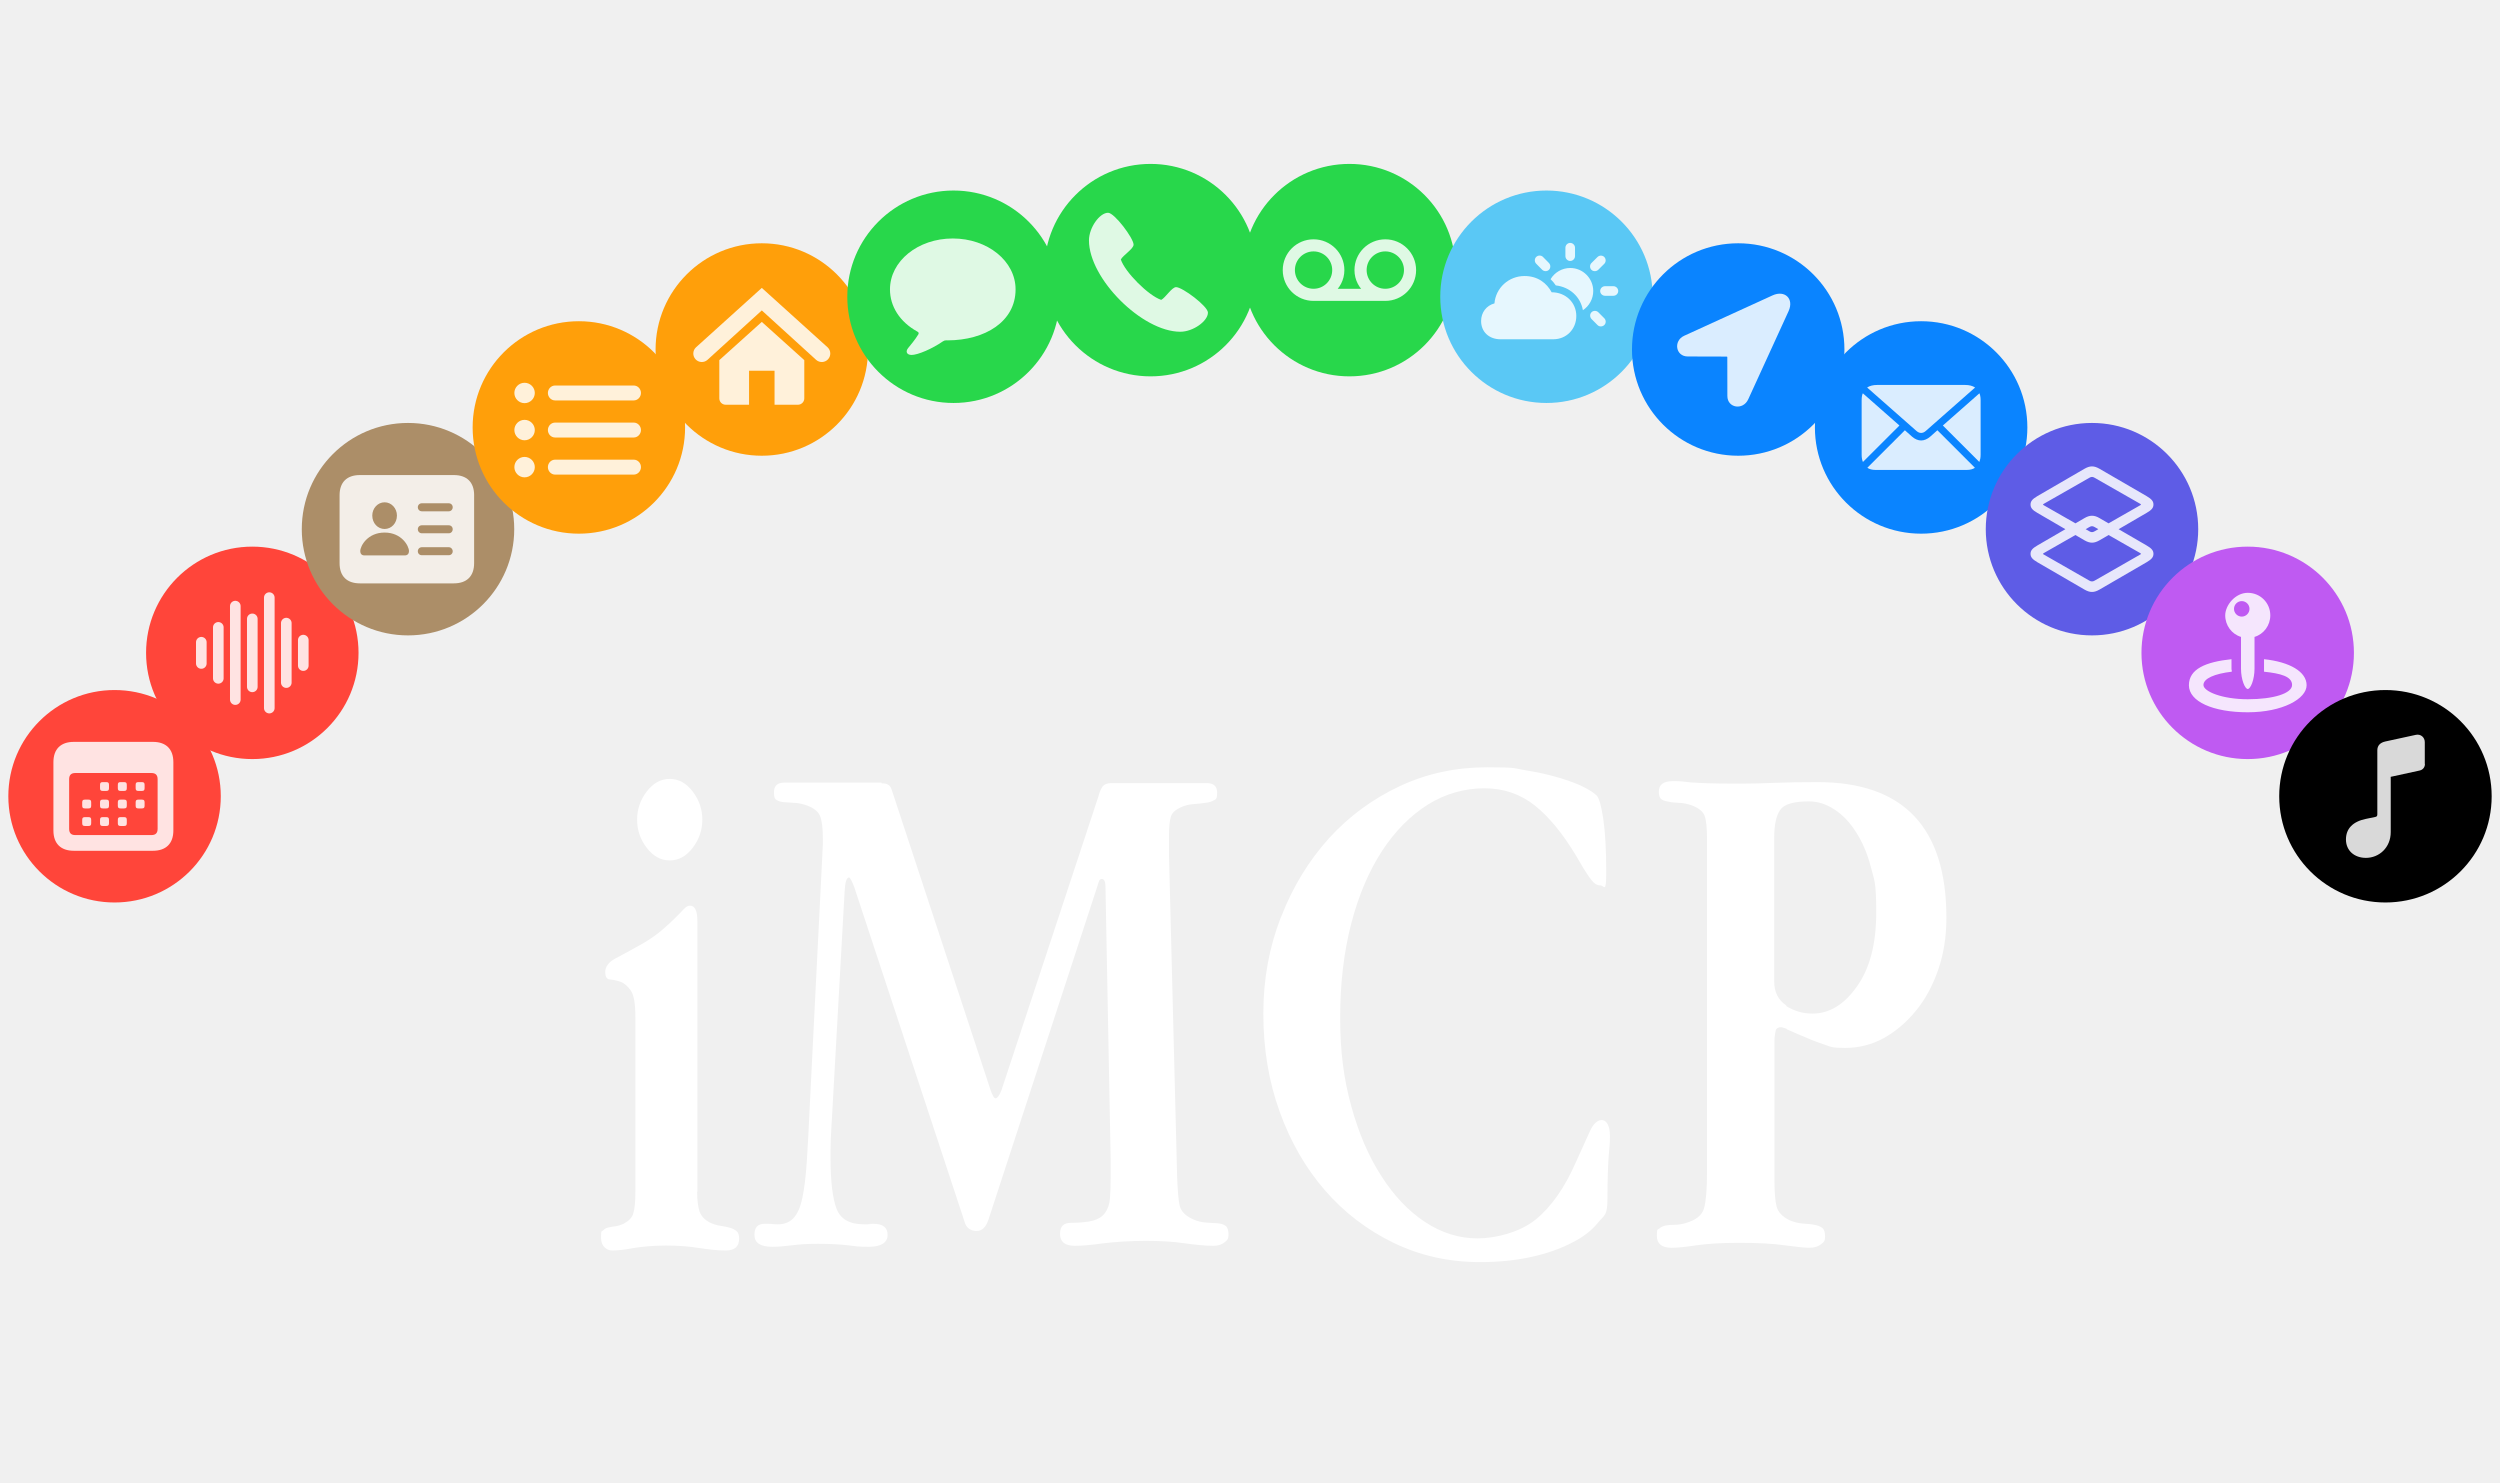
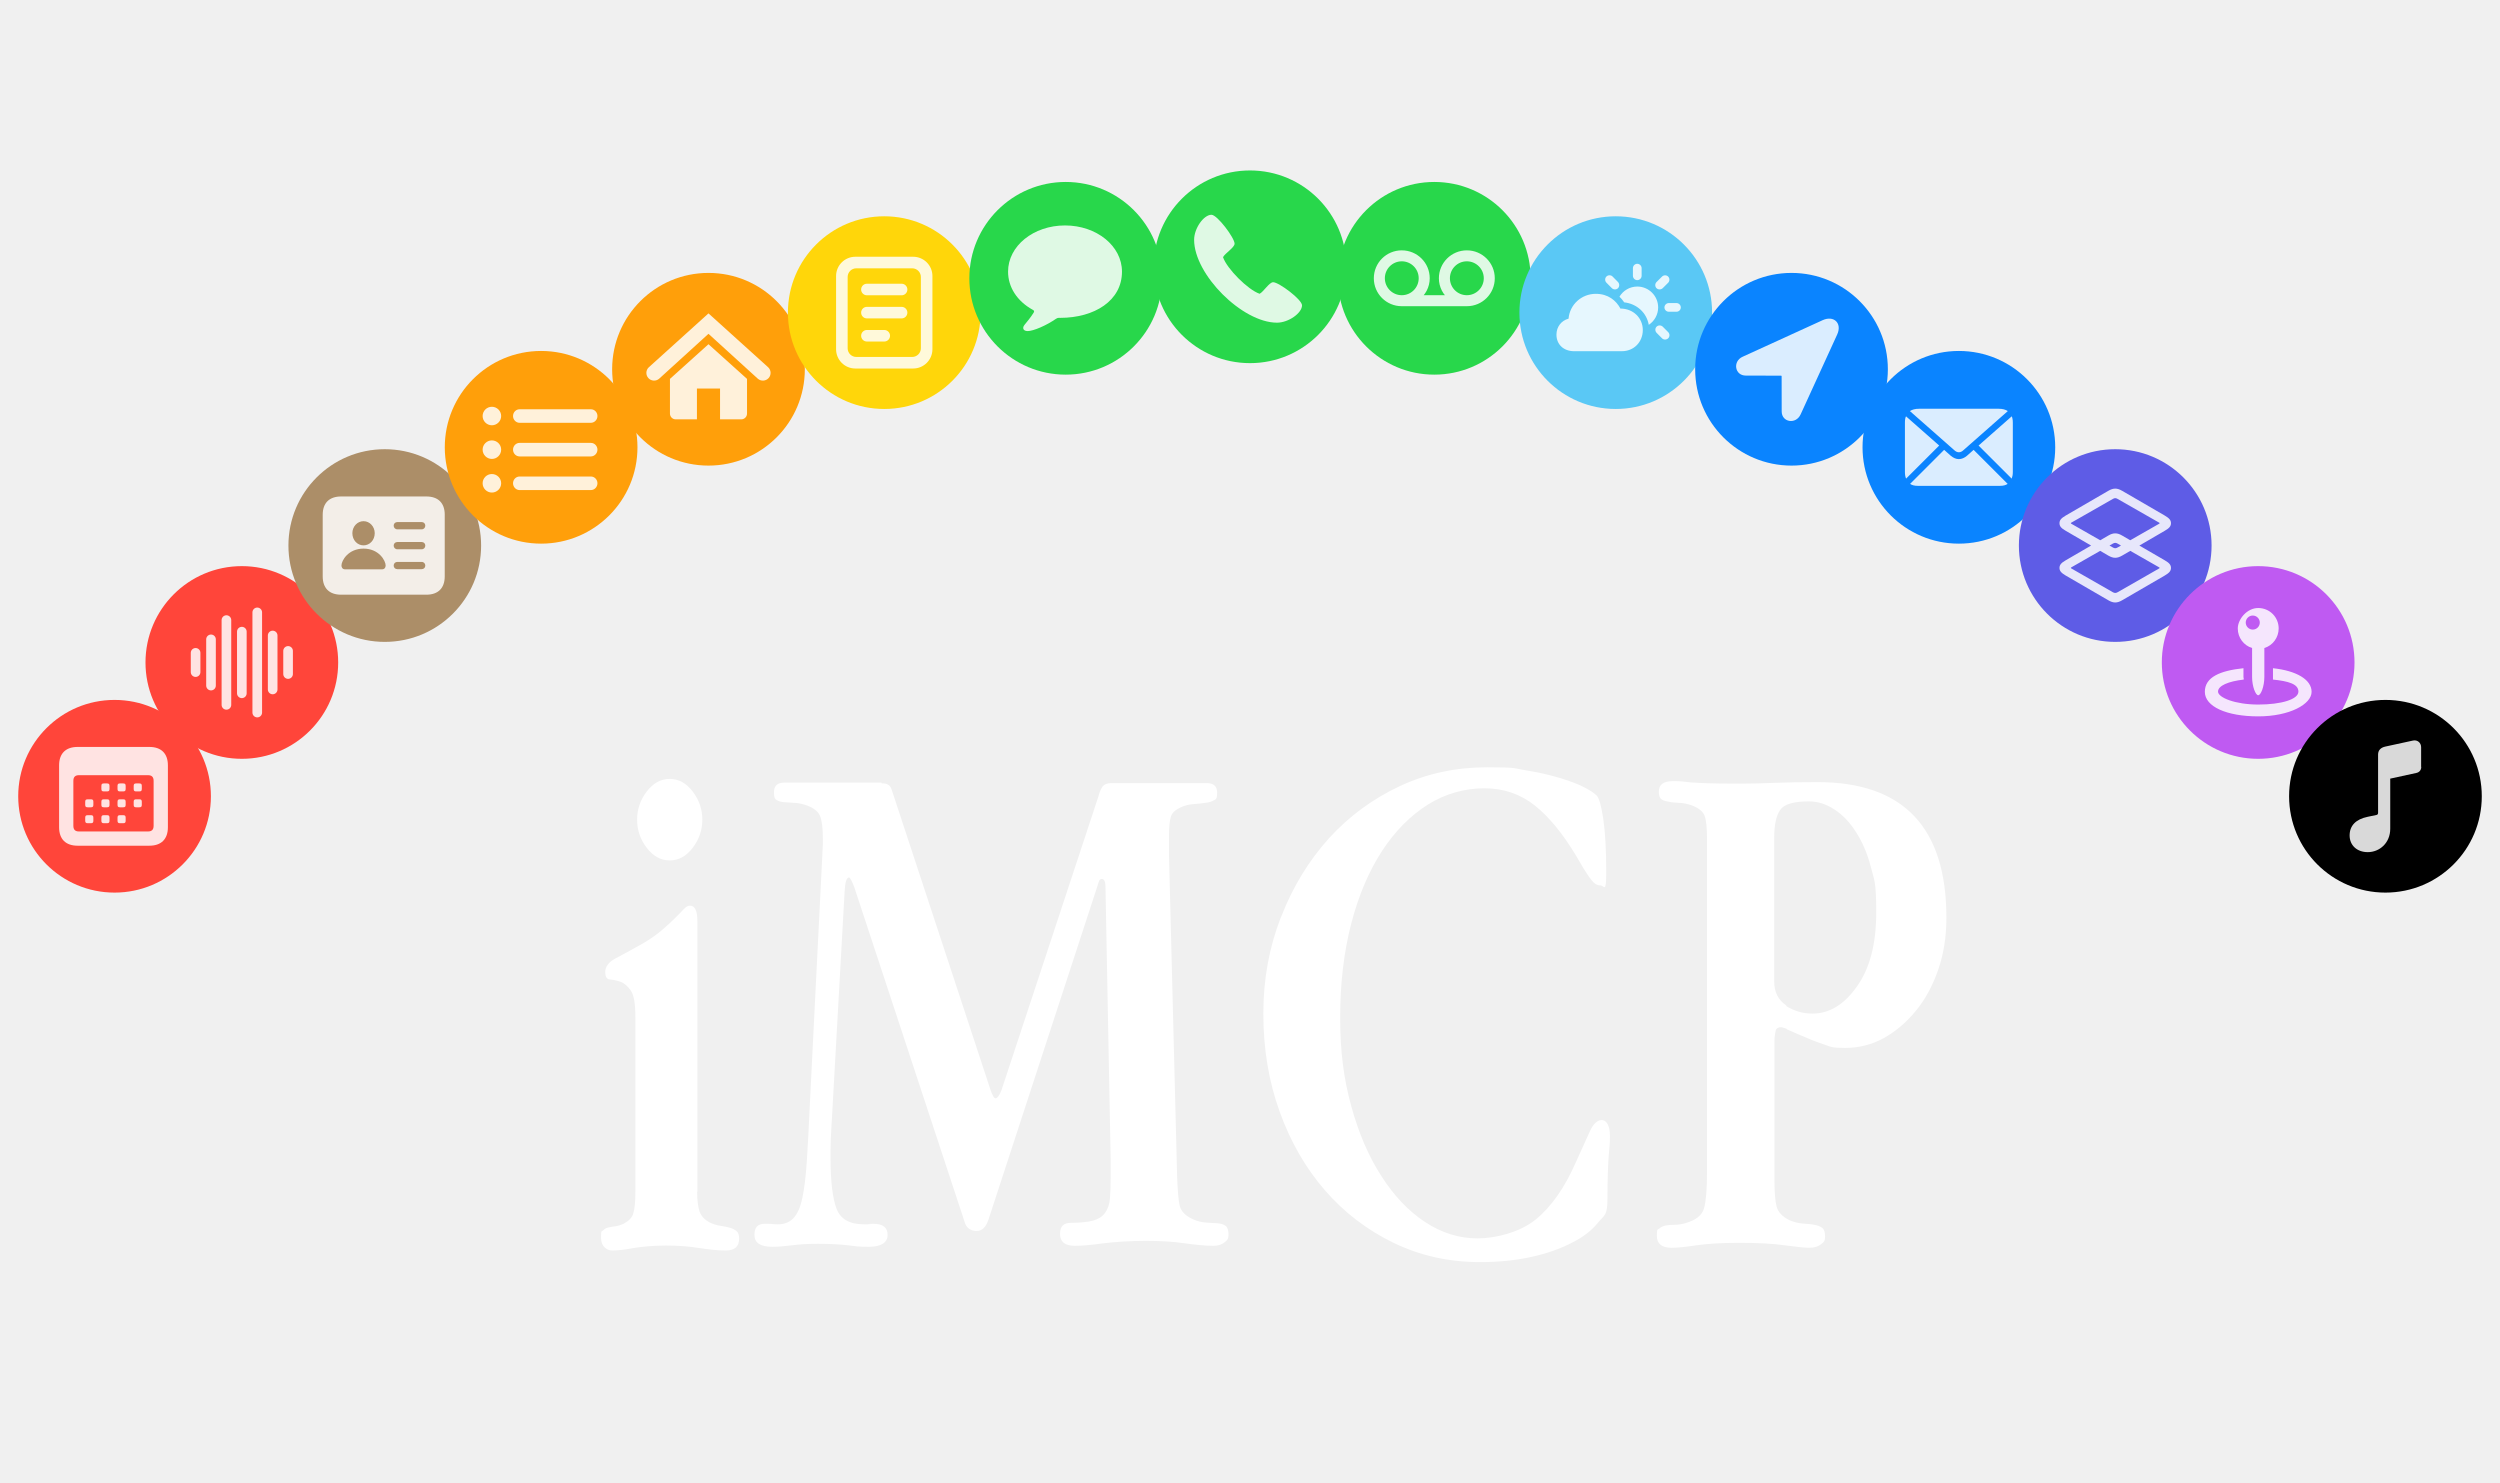
<svg xmlns="http://www.w3.org/2000/svg" viewBox="0 0 1012 600">
  <g fill="#fff">
    <path d="M282.2,482.4c0,3.6.4,6.3,1,8.1.7,1.8,2,3.2,3.8,4.2,1.6.8,3.1,1.3,4.6,1.5s2.8.5,3.9.8,2,.8,2.7,1.4,1,1.6,1,3c0,3.2-1.8,4.8-5.4,4.8s-6.6-.4-10.8-1c-4.2-.7-8.6-1-13.4-1s-9.5.4-13.1,1c-3.6.7-6.5,1-8.7,1s-4.5-1.7-4.5-5.1.2-2.4.8-3,1.2-1,2.1-1.2c.9-.2,1.9-.4,2.9-.5s2.1-.5,3.3-1c2.2-1.2,3.6-2.6,4-4.4.5-1.7.8-4.5.8-8.5v-70.8c0-5.4-.6-9-1.9-10.8s-2.7-3-4.2-3.5-2.9-.8-4.2-.9-1.9-1.1-1.9-3.1,1.4-4,4.1-5.4,6.5-3.5,11.5-6.3c3-1.8,5.5-3.6,7.6-5.4,2.1-1.8,3.8-3.4,5.2-4.8,1.4-1.4,2.5-2.5,3.4-3.5.9-.9,1.7-1.4,2.5-1.4,2,0,3,2.1,3,6.3v109.5ZM280.4,320.4c2.6,3.4,3.9,7.2,3.9,11.4s-1.3,8-3.9,11.4-5.7,5.1-9.3,5.1-6.7-1.7-9.3-5.1c-2.6-3.4-3.9-7.2-3.9-11.4s1.3-8,3.9-11.4,5.7-5.1,9.3-5.1,6.7,1.7,9.3,5.1Z" />
    <path d="M356.9,317.1c1,0,1.9.1,2.5.5.7.3,1.2,1,1.6,2.2l39.9,121.2c.8,2.4,1.5,3.6,2.1,3.6s1.6-1.1,2.4-3.3l39.3-119.1c.4-1.6,1-2.9,1.6-3.8.7-.9,1.9-1.4,3.5-1.4h38.7c2.8,0,4.2,1.3,4.2,3.9s-.5,2.6-1.4,3.1-2,.9-3.5,1c-1.4.2-3,.4-4.6.5-1.7.1-3.5.5-5.2,1.3-2.2,1-3.5,2.2-4,3.7-.5,1.5-.8,4.2-.8,8.2v7.1l3.3,130.5c.2,5.4.5,9.2,1,11.6.5,2.4,2.4,4.3,5.5,5.7,1.8.8,3.6,1.2,5.4,1.3s3.4.2,4.6.3c1.3.1,2.4.5,3.1,1,.8.6,1.2,1.8,1.2,3.6s-.5,2.2-1.6,3.1-2.6,1.4-4.6,1.4c-3.2,0-7-.4-11.5-1-4.5-.7-9.8-1-15.8-1s-12.4.4-17.2,1c-4.9.7-8.8,1-11.5,1-4,0-6-1.6-6-4.8s1.5-4.5,4.5-4.5,6.8-.3,8.9-.9c2.1-.6,3.7-1.6,4.8-3.1,1.1-1.5,1.8-3.4,2-5.8s.3-5.4.3-8.9v-6.9l-2.1-110.3c0-2.2-.5-3.3-1.5-3.3s-1.2,1-1.8,3l-44.1,135c-1,3-2.6,4.5-4.8,4.5s-4.2-1.2-4.8-3.6l-44.7-135.6c-1-2.6-1.7-3.9-2.1-3.9-1,0-1.6,1.9-1.8,5.7l-5.1,91.2c-.2,3.4-.4,6.5-.5,9.2-.1,2.8-.1,5.3-.1,7.5,0,9.3.8,16.1,2.4,20.4,1.6,4.3,5.3,6.4,11.1,6.4s1.2,0,1.8-.1c.6-.1,1.3-.1,2.1-.1,3.8,0,5.7,1.5,5.7,4.5s-2.5,4.8-7.5,4.8-5-.2-8.5-.6-7.5-.6-12.1-.6-7.5.2-10.6.6-5.8.6-8,.6c-4.8,0-7.2-1.6-7.2-4.8s1.4-4.5,4.2-4.5,2.2,0,3.1.1,1.6.1,2.2.1c2.6,0,4.7-.8,6.3-2.5,1.6-1.7,2.8-4.4,3.6-8.2.8-3.8,1.4-8.7,1.8-14.8s.8-13.5,1.2-22.5l5.1-101.9c0-.4,0-1.1.1-2.1s.1-2.3.1-3.9c0-4.6-.4-7.7-1.2-9.5-.8-1.8-2.6-3.2-5.4-4.2-1.8-.6-3.5-1-5.1-1-1.6-.1-3-.2-4.2-.3-1.2-.1-2.1-.4-2.9-.9s-1-1.5-1-3.1c0-2.6,1.4-3.9,4.2-3.9h39.3Z" />
    <path d="M518.7,370.9c4.7-12.1,11.2-22.6,19.3-31.6,8.2-9,17.8-16,28.7-21.1s22.7-7.6,35.2-7.6,10.6.4,15.6,1.2,9.5,1.8,13.5,3,7.3,2.4,9.9,3.7c2.6,1.3,4.4,2.5,5.4,3.5s1.9,4.1,2.7,9.5c.8,5.3,1.2,12.5,1.2,21.5s-.8,5.4-2.4,5.4-2.8-1-4.3-3.1-3.3-5-5.5-8.9c-5.4-9-11-15.8-16.8-20.4s-12.6-6.9-20.4-6.9-15.8,2.2-22.8,6.6c-7,4.4-13.2,10.6-18.5,18.7s-9.5,17.9-12.5,29.4-4.5,24.2-4.5,38.2,1.5,24.9,4.5,35.8,7,20.3,12.2,28.3c5.1,8,11,14.2,17.7,18.6s13.8,6.6,21.2,6.6,17.2-2.5,23.5-7.6,11.8-12.9,16.3-23.2c2.4-5.4,4.3-9.6,5.7-12.6s3-4.5,4.8-4.5,3.3,2.1,3.3,6.3-.2,4-.5,8.2-.5,10-.5,17.2-1.2,6.6-3.8,9.8-6,5.9-10.7,8.2c-4.6,2.4-10,4.3-16.3,5.7-6.3,1.4-13.2,2.1-20.8,2.1-12.6,0-24.2-2.6-35-7.8-10.7-5.2-20-12.3-27.8-21.3s-13.9-19.6-18.3-31.8c-4.4-12.2-6.6-25.4-6.6-39.6s2.4-27,7.1-39.1h0Z" />
    <path d="M723.1,416.4c-1.2-.4-1.9-.6-2.1-.6-1.2,0-2,.5-2.2,1.4s-.5,2.4-.5,4.4v55.9c0,5.2.3,8.9.9,11,.6,2.2,2.3,4,5.1,5.4,1.8.8,3.6,1.2,5.4,1.4,1.8.1,3.3.2,4.7.5,1.3.2,2.3.6,3.2,1.2.8.6,1.2,1.8,1.2,3.6s-.5,2.2-1.7,3.1c-1.1.9-2.7,1.4-4.7,1.4s-5.3-.4-10-1c-4.7-.7-10.8-1-18.5-1s-12.8.4-17.2,1c-4.5.7-7.8,1-10,1-4,0-6-1.6-6-4.8s.3-2.4,1-3,1.5-1,2.5-1.2,2.2-.3,3.6-.3,2.8-.2,4.2-.6c4.4-1.2,7-3.2,7.8-6.1.8-2.9,1.2-7.7,1.2-14.5v-135.1c0-4.4-.3-7.5-1-9.3-.7-1.8-2.5-3.2-5.2-4.2-1.8-.6-3.5-1-5.2-1-1.7-.1-3.2-.2-4.3-.5-1.2-.2-2.2-.5-2.8-1-.7-.5-1-1.5-1-3.1,0-2.8,1.9-4.2,5.7-4.2s3.2.1,7,.5c3.9.3,9.5.5,16.7.5h4.8c3.4,0,7.6-.1,12.6-.3,5-.2,10.8-.3,17.4-.3,34.8,0,52.2,18.3,52.2,54.9c0,7.8-1.1,14.6-3.3,21s-5.2,12-9,16.6c-3.8,4.7-8.2,8.4-13,11.1-4.9,2.7-10.2,4-15.8,4s-5.7-.5-8.7-1.5-6.3-2.3-9.9-3.9l-4.8-2.1h0ZM723,407.2c3.3,2.1,6.8,3.1,10.7,3.1,6.8,0,12.8-3.6,18-11,5.2-7.3,7.8-17.2,7.8-29.9s-.8-13-2.2-18.5-3.5-10.2-6-14.1-5.4-7-8.7-9.1c-3.3-2.2-6.8-3.3-10.3-3.3-6.2,0-10.1,1.1-11.7,3.5-1.6,2.3-2.4,6-2.4,11.2v58.2c0,4.4,1.7,7.6,5,9.8Z" />
  </g>
-   <svg version="1.1" viewBox="0 0 100 100" x="3.373" y="279.327" width="86" height="86">
+   <svg version="1.1" viewBox="0 0 100 100" x="7.373" y="283.327" width="78" height="78">
    <circle fill="#ff453a" cx="50" cy="50" r="50" />
    <g fill="#fff" fill-opacity="0.85">
      <path d="M30.83,75.66h37.23c6.18,0,9.62-3.42,9.62-9.56v-32.15c0-6.14-3.44-9.55-9.62-9.55H30.83c-6.17,0-9.61,3.4-9.61,9.55v32.15c0,6.15,3.44,9.56,9.61,9.56ZM31.52,68.27c-1.92,0-2.9-.9-2.9-2.94v-23.34c0-2.03.99-2.93,2.9-2.93h35.83c1.91,0,2.92.89,2.92,2.93v23.34c0,2.05-1.01,2.94-2.92,2.94H31.52ZM44.49,47.49h1.55c1,0,1.34-.31,1.34-1.3v-1.55c0-.99-.34-1.3-1.34-1.3h-1.55c-.99,0-1.33.31-1.33,1.3v1.55c0,.99.34,1.3,1.33,1.3ZM52.86,47.49h1.57c.99,0,1.33-.31,1.33-1.3v-1.55c0-.99-.34-1.3-1.33-1.3h-1.57c-.98,0-1.32.31-1.32,1.3v1.55c0,.99.34,1.3,1.32,1.3ZM61.25,47.49h1.57c.98,0,1.32-.31,1.32-1.3v-1.55c0-.99-.35-1.3-1.32-1.3h-1.57c-.98,0-1.32.31-1.32,1.3v1.55c0,.99.35,1.3,1.32,1.3ZM36.11,55.73h1.57c.98,0,1.32-.31,1.32-1.28v-1.57c0-.99-.35-1.3-1.32-1.3h-1.57c-.98,0-1.34.31-1.34,1.3v1.57c0,.98.36,1.28,1.34,1.28ZM44.49,55.73h1.55c1,0,1.34-.31,1.34-1.28v-1.57c0-.99-.34-1.3-1.34-1.3h-1.55c-.99,0-1.33.31-1.33,1.3v1.57c0,.98.34,1.28,1.33,1.28ZM52.86,55.73h1.57c.99,0,1.33-.31,1.33-1.28v-1.57c0-.99-.34-1.3-1.33-1.3h-1.57c-.98,0-1.32.31-1.32,1.3v1.57c0,.98.34,1.28,1.32,1.28ZM61.25,55.73h1.57c.98,0,1.32-.31,1.32-1.28v-1.57c0-.99-.35-1.3-1.32-1.3h-1.57c-.98,0-1.32.31-1.32,1.3v1.57c0,.98.35,1.28,1.32,1.28ZM36.11,63.99h1.57c.98,0,1.32-.32,1.32-1.3v-1.57c0-.99-.35-1.3-1.32-1.3h-1.57c-.98,0-1.34.31-1.34,1.3v1.57c0,.98.36,1.3,1.34,1.3ZM44.49,63.99h1.55c1,0,1.34-.32,1.34-1.3v-1.57c0-.99-.34-1.3-1.34-1.3h-1.55c-.99,0-1.33.31-1.33,1.3v1.57c0,.98.34,1.3,1.33,1.3ZM52.86,63.99h1.57c.99,0,1.33-.32,1.33-1.3v-1.57c0-.99-.34-1.3-1.33-1.3h-1.57c-.98,0-1.32.31-1.32,1.3v1.57c0,.98.34,1.3,1.32,1.3Z" />
    </g>
  </svg>
-   <svg viewBox="0 0 100 100" x="59.133" y="221.276" width="86" height="86">
+   <svg viewBox="0 0 100 100" x="58.896" y="229.169" width="78" height="78">
    <circle fill="#ff453a" cx="50" cy="50" r="50" />
    <g stroke="#fff" stroke-opacity="0.85" stroke-width="5" stroke-linecap="round">
      <path d="M26 45V55M34 38V62M42 28V72M50 34V66M58 24V76M66 36V64M74 44V56" />
    </g>
  </svg>
-   <svg version="1.1" viewBox="0 0 100 100" x="122.161" y="171.210" width="86" height="86">
+   <svg version="1.1" viewBox="0 0 100 100" x="116.754" y="181.837" width="78" height="78">
    <circle fill="#ac8e68" cx="50" cy="50" r="50" />
    <g fill="#fff" fill-opacity="0.85">
      <path class="st1" d="M81.12,34.03v31.97c0,6.1-3.41,9.51-9.57,9.51H27.35c-6.14,0-9.56-3.4-9.56-9.51v-31.97c0-6.11,3.42-9.5,9.56-9.5h44.21c6.16,0,9.57,3.39,9.57,9.5ZM27.52,60.35c0,1.1.64,1.99,1.84,1.99h19.25c1.22,0,1.85-.89,1.85-1.99,0-2.48-3.49-8.76-11.47-8.76s-11.47,6.27-11.47,8.76ZM56.53,58.49c-1.11,0-1.91.84-1.91,1.91s.8,1.86,1.91,1.86h12.64c1.07,0,1.87-.8,1.87-1.86s-.8-1.91-1.87-1.91h-12.64ZM56.53,48.17c-1.11,0-1.91.82-1.91,1.86s.8,1.91,1.91,1.91h12.64c1.07,0,1.87-.84,1.87-1.91s-.8-1.86-1.87-1.86h-12.64ZM33.18,43.58c0,3.62,2.61,6.33,5.8,6.33,3.21,0,5.81-2.71,5.81-6.33,0-3.41-2.6-6.23-5.81-6.23s-5.8,2.82-5.8,6.23ZM56.53,37.81c-1.11,0-1.91.82-1.91,1.87s.8,1.91,1.91,1.91h12.64c1.07,0,1.87-.84,1.87-1.91s-.8-1.87-1.87-1.87h-12.64Z" />
    </g>
  </svg>
-   <svg version="1.1" viewBox="0 0 100 100" x="191.324" y="130.031" width="86" height="86">
+   <svg version="1.1" viewBox="0 0 100 100" x="180.048" y="142.067" width="78" height="78">
    <circle fill="#ff9f0a" cx="50" cy="50" r="50" />
    <g fill="#fff" fill-opacity=".85">
      <path d="M38.83,72.2h36.98c1.91,0,3.42-1.64,3.42-3.53s-1.48-3.51-3.42-3.51h-36.98c-1.92,0-3.41,1.62-3.41,3.51s1.51,3.53,3.41,3.53Z" />
      <path d="M24.44,73.49c2.65,0,4.82-2.17,4.82-4.82s-2.17-4.8-4.82-4.8-4.8,2.15-4.8,4.8,2.17,4.82,4.8,4.82Z" />
      <path d="M38.83,54.74h36.98c1.91,0,3.42-1.64,3.42-3.51s-1.48-3.52-3.42-3.52h-36.98c-1.92,0-3.41,1.62-3.41,3.52s1.51,3.51,3.41,3.51Z" />
      <path d="M24.44,56.04c2.65,0,4.82-2.17,4.82-4.82s-2.17-4.8-4.82-4.8-4.8,2.15-4.8,4.8,2.17,4.82,4.8,4.82Z" />
      <path d="M38.83,37.29h36.98c1.91,0,3.42-1.64,3.42-3.52s-1.48-3.51-3.42-3.51h-36.98c-1.92,0-3.41,1.62-3.41,3.51s1.51,3.52,3.41,3.52Z" />
      <path d="M24.44,38.57c2.65,0,4.82-2.15,4.82-4.8s-2.17-4.8-4.82-4.8-4.8,2.15-4.8,4.8,2.17,4.8,4.8,4.8Z" />
    </g>
  </svg>
-   <svg viewBox="0 0 100 100" x="265.376" y="98.480" width="86" height="86">
+   <svg viewBox="0 0 100 100" x="247.795" y="110.476" width="78" height="78">
    <circle fill="#ff9f0a" cx="50" cy="50" r="50" />
    <g fill="#fff" opacity=".85">
      <path d="M50,21 81,49a4,4 0 0 1-5.4,5.9L50,31.6 24.4,54.9A4,4 0 0 1 19,49Z" />
      <path fill-rule="evenodd" d="M50,37 70,55V73a3,3 0 0 1-3,3H33a3,3 0 0 1-3-3V55ZM44,60h12v16H44Z" />
    </g>
  </svg>
-   <svg viewBox="0 0 100 100" x="342.985" y="77.126" width="86" height="86">
+   <svg viewBox="0 0 100 100" x="318.946" y="87.554" width="78" height="78">
+     <circle fill="#ffd60a" cx="50" cy="50" r="50" />
+     <g fill="#fff" fill-opacity="0.85">
+       <path fill-rule="evenodd" d="M35,21h30a10,10,0,0,1,10,10v38a10,10,0,0,1-10,10h-30a10,10,0,0,1-10-10v-38a10,10,0,0,1,10-10ZM35.5,27h29a4.5,4.5,0,0,1,4.5,4.5v37a4.5,4.5,0,0,1-4.5,4.5h-29a4.5,4.5,0,0,1-4.5-4.5v-37a4.5,4.5,0,0,1,4.5-4.5Z" />
+       <rect x="38" y="35" width="24" height="6" rx="3" />
+       <rect x="38" y="47" width="24" height="6" rx="3" />
+       <rect x="38" y="59" width="15" height="6" rx="3" />
+     </g>
+   </svg>
+   <svg viewBox="0 0 100 100" x="392.394" y="73.656" width="78" height="78">
    <circle fill="#28d74b" cx="50" cy="50" r="50" />
    <g fill="#fff" fill-opacity="0.85">
      <path d="M30.19,77.4c3.04,0,9.82-2.94,14.79-6.39.59-.4,1.01-.5,1.53-.5.3.01.53.02.7.02,17.63-.04,32-8.83,32-23.99,0-13.3-13.15-23.97-29.56-23.97s-29.56,10.67-29.56,23.97c0,7.9,4.52,15.26,12.9,19.86.63.34.75.71.46,1.29-1.56,2.6-3.8,5.19-4.83,6.48-1.36,1.68-.56,3.21,1.57,3.21Z" />
    </g>
  </svg>
-   <svg viewBox="0 0 100 100" x="422.753" y="66.351" width="86" height="86">
+   <svg viewBox="0 0 100 100" x="467.000" y="69.000" width="78" height="78">
    <circle fill="#28d74b" cx="50" cy="50" r="50" />
    <g fill="#fff" fill-opacity="0.85">
      <path d="M30,23c-4,0-9,7-9,13,0,18,25,43,43,43,6,0,13-5,13-9,0-3-12-12-15-12-2,0-5,5-7,6-6-2-17-13-19-19,1-2,6-5,6-7,0-3-9-15-12-15Z" />
    </g>
  </svg>
-   <svg viewBox="0 0 100 100" x="503.247" y="66.351" width="86" height="86">
+   <svg viewBox="0 0 100 100" x="541.606" y="73.656" width="78" height="78">
    <circle fill="#28d74b" cx="50" cy="50" r="50" />
    <g fill="#fff" stroke="#fff" stroke-width="22" stroke-linejoin="round" opacity="0.85">
      <path transform="translate(20.000 36.882) scale(0.12596)" d="M1.06581e-14 104.043C1.06581e-14 161.656 46.572 208.086 104.043 208.086L372.297 208.086C429.839 208.086 476.341 161.585 476.341 104.043C476.341 46.431 429.768 0 372.297 0C314.685 0 268.048 46.502 268.048 104.043C268.048 137.03 284.031 166.78 309.472 184.8L166.868 184.8C192.309 166.78 208.292 137.03 208.292 104.043C208.292 46.431 161.72 0 104.043 0C46.502 0 1.06581e-14 46.502 1.06581e-14 104.043ZM23.421 103.908C23.421 59.335 59.605 23.151 104.178 23.151C148.752 23.151 184.865 59.335 184.865 103.908C184.865 148.617 148.752 184.8 104.178 184.8C59.605 184.8 23.421 148.617 23.421 103.908ZM291.476 103.908C291.476 59.335 327.589 23.151 372.162 23.151C416.736 23.151 453.055 59.335 453.055 103.908C453.055 148.617 416.736 184.8 372.162 184.8C327.589 184.8 291.476 148.617 291.476 103.908Z" />
    </g>
  </svg>
-   <svg version="1.1" viewBox="0 0 100 100" x="583.015" y="77.126" width="86" height="86">
+   <svg version="1.1" viewBox="0 0 100 100" x="615.054" y="87.554" width="78" height="78">
    <circle fill="#5ac8f5" cx="50" cy="50" r="50" />
    <g fill="#fff" fill-opacity=".85">
      <path d="M74.42,57.32l2.79,2.8c.88.88.9,2.32.02,3.18-.87.87-2.36.91-3.21.02l-2.8-2.82c-.87-.91-.9-2.34-.02-3.21.87-.87,2.32-.86,3.21.02ZM72.01,47.29c0,3.77-1.94,7.1-4.87,9.04-1.12-6.3-6.15-10.91-12.76-11.67-.7-1.05-1.51-2.04-2.45-2.94,1.89-3.15,5.34-5.26,9.26-5.26,5.95,0,10.82,4.87,10.82,10.84ZM83.77,47.3c0,1.24-1.03,2.24-2.27,2.24h-3.94c-1.23,0-2.29-.99-2.29-2.24s1.06-2.27,2.29-2.27h3.94c1.24,0,2.27,1.03,2.27,2.27ZM77.2,31.29c.87.87.88,2.34-.01,3.21l-2.8,2.79c-.88.87-2.35.89-3.23.03-.87-.87-.87-2.35.03-3.22l2.81-2.79c.89-.89,2.33-.89,3.21-.03ZM48.37,31.28l2.78,2.82c.86.89.88,2.34.02,3.21-.87.87-2.32.86-3.22-.04l-2.78-2.81c-.86-.86-.89-2.31-.02-3.19.87-.87,2.37-.88,3.22,0ZM63.43,26.92v3.95c0,1.24-1.03,2.28-2.27,2.28s-2.25-1.05-2.25-2.28v-3.95c0-1.24,1.03-2.27,2.25-2.27s2.27,1.04,2.27,2.27Z" />
      <path d="M28.42,70.01h24.81c6.15,0,10.81-4.74,10.81-10.97s-4.91-11.15-11.61-11.15c-2.24-4.2-6.41-7.65-12.77-7.65-7.41,0-13.54,5.56-14.15,12.88-3.78,1.03-6.28,4.25-6.28,8.31,0,5.07,3.69,8.59,9.19,8.59Z" />
    </g>
  </svg>
-   <svg version="1.1" viewBox="0 0 100 100" x="660.624" y="98.480" width="86" height="86">
+   <svg version="1.1" viewBox="0 0 100 100" x="686.205" y="110.476" width="78" height="78">
    <circle fill="#0a84ff" cx="50" cy="50" r="50" />
    <g fill="#fff" fill-opacity="0.85">
      <path d="M26.24,53.28l18.31.05c.23,0,.32.09.32.31l.03,18.25c0,5.68,7.4,6.9,9.84,1.51l18.98-41.47c2.65-5.85-1.77-10.03-7.54-7.41l-41.58,19c-5.21,2.36-4.09,9.75,1.64,9.76Z" />
    </g>
  </svg>
-   <svg viewBox="0 0 100 100" x="734.676" y="130.031" width="86" height="86">
+   <svg viewBox="0 0 100 100" x="753.952" y="142.067" width="78" height="78">
    <circle fill="#0a84ff" cx="50" cy="50" r="50" />
    <g fill="#fff" fill-opacity="0.85">
      <path d="M49.99 52.58Q48.85 52.58 47.76 51.62L24.58 31.2Q26.43 30 29.29 30H70.71Q73.57 30 75.4 31.2L52.22 51.62Q51.15 52.58 49.99 52.58ZM22.6 66.25Q22.32 65.6 22.16 64.76Q22 63.92 22 62.81V37.19Q22 35.98 22.17 35.12Q22.35 34.27 22.56 33.92L39.78 49.09ZM28.59 70Q27.31 70 26.33 69.73Q25.34 69.45 24.69 68.98L42.35 51.32L45.74 54.34Q46.76 55.22 47.83 55.67Q48.9 56.13 49.99 56.13Q51.08 56.13 52.16 55.67Q53.24 55.22 54.26 54.34L57.65 51.32L75.31 68.98Q74.66 69.45 73.67 69.73Q72.69 70 71.41 70ZM77.4 66.25 60.22 49.09 77.44 33.92Q77.63 34.27 77.81 35.12Q78 35.98 78 37.19V62.81Q78 63.92 77.83 64.76Q77.65 65.6 77.4 66.25Z" />
    </g>
  </svg>
-   <svg viewBox="0 0 100 100" x="803.839" y="171.210" width="86" height="86">
+   <svg viewBox="0 0 100 100" x="817.246" y="181.837" width="78" height="78">
    <circle fill="#5e5ce6" cx="50" cy="50" r="50" />
    <g fill="#fff" fill-opacity="0.85" transform="translate(50 50) scale(0.58) translate(-62.33895 34.1361)">
      <path d="M62.334 16.811C64.314 16.811 66.211 16.168 68.574 14.81L106.744-7.354C110.703-9.686 112.217-11.448 112.217-14.144C112.217-16.778 110.703-18.593 106.744-20.873L68.574-43.047C66.211-44.446 64.314-45.038 62.334-45.038C60.364-45.038 58.467-44.446 56.104-43.047L17.935-20.873C13.975-18.593 12.461-16.778 12.461-14.144C12.461-11.448 13.975-9.686 17.935-7.354L56.104 14.81C58.467 16.168 60.364 16.811 62.334 16.811ZM62.334 8.274C61.628 8.274 61.006 8.087 60.187 7.621L23.031-13.653C22.78-13.758 22.655-13.873 22.655-14.144C22.655-14.353 22.78-14.468 23.031-14.625L60.187-35.847C61.006-36.314 61.628-36.552 62.334-36.552C63.039-36.552 63.672-36.314 64.491-35.847L101.648-14.625C101.898-14.468 102.023-14.353 102.023-14.144C102.023-13.873 101.898-13.758 101.648-13.653L64.491 7.621C63.672 8.087 63.039 8.274 62.334 8.274ZM62.334-23.183C64.314-23.183 66.211-23.816 68.574-25.174L106.744-47.399C110.703-49.68 112.217-51.442 112.217-54.128C112.217-56.824 110.703-58.576 106.744-60.919L68.574-83.082C66.211-84.44 64.314-85.083 62.334-85.083C60.364-85.083 58.467-84.44 56.104-83.082L17.935-60.919C13.975-58.576 12.461-56.824 12.461-54.128C12.461-51.442 13.975-49.68 17.935-47.399L56.104-25.174C58.467-23.816 60.364-23.183 62.334-23.183ZM62.334-31.72C61.628-31.72 61.006-31.959 60.187-32.425L23.031-53.648C22.78-53.752 22.655-53.919 22.655-54.128C22.655-54.389 22.78-54.514 23.031-54.619L60.187-75.841C61.006-76.308 61.628-76.546 62.334-76.546C63.039-76.546 63.672-76.308 64.491-75.841L101.648-54.619C101.898-54.514 102.023-54.389 102.023-54.128C102.023-53.919 101.898-53.752 101.648-53.648L64.491-32.425C63.672-31.959 63.039-31.72 62.334-31.72Z" />
    </g>
  </svg>
-   <svg version="1.1" viewBox="0 0 100 100" x="866.867" y="221.276" width="86" height="86">
+   <svg version="1.1" viewBox="0 0 100 100" x="875.104" y="229.169" width="78" height="78">
    <circle fill="#bf5af2" cx="50" cy="50" r="50" />
    <g fill="#fff" fill-opacity="0.85">
      <path d="M42.49,57.93v.94c-8.01.94-13.32,3.18-13.32,6.25s8.84,6.72,20.86,6.72,20.86-2.71,20.86-6.72-5.3-5.42-13.2-6.25v-5.89c12.14,1.3,20.04,5.89,20.04,12.26s-11.31,12.73-27.7,12.73-27.7-5.07-27.7-12.73,7.9-10.96,20.04-12.26v4.95h.12Z" />
      <path d="M60.64,32.35c0,4.71-3.06,8.84-7.43,10.14v14.97c0,5.19-1.89,9.55-3.18,9.55s-3.18-4.36-3.18-9.55v-14.97c-4.36-1.3-7.43-5.42-7.43-10.14s4.71-10.61,10.61-10.61,10.61,4.71,10.61,10.61ZM43.55,29.29c0,2,1.65,3.65,3.65,3.65s3.65-1.65,3.65-3.65-1.65-3.65-3.65-3.65-3.65,1.65-3.65,3.65h0Z" />
    </g>
  </svg>
-   <svg viewBox="0 0 100 100" x="922.627" y="279.327" width="86" height="86">
+   <svg viewBox="0 0 100 100" x="926.627" y="283.327" width="78" height="78">
    <circle fill="#000" cx="50" cy="50" r="50" />
    <g fill="#fff" fill-opacity="0.85">
      <path d="M68.52 34.73V24.53C68.52 22.21 66.56 20.6 64.31 21.09L49.96 24.21C47.51 24.74 46.18 26.17 46.18 28.35V58.45C46.21 59.22 45.93 59.57 45.33 59.71L40.81 60.65C34.6 61.92 31.41 65.28 31.41 70.34C31.41 75.49 35.27 79 40.81 79C46.98 79 52.49 74.23 52.49 66.86V41.54C52.49 40.7 52.24 40.91 53.05 40.73L66.07 37.89C67.61 37.57 68.59 36.35 68.59 34.8Z" />
    </g>
  </svg>
</svg>
